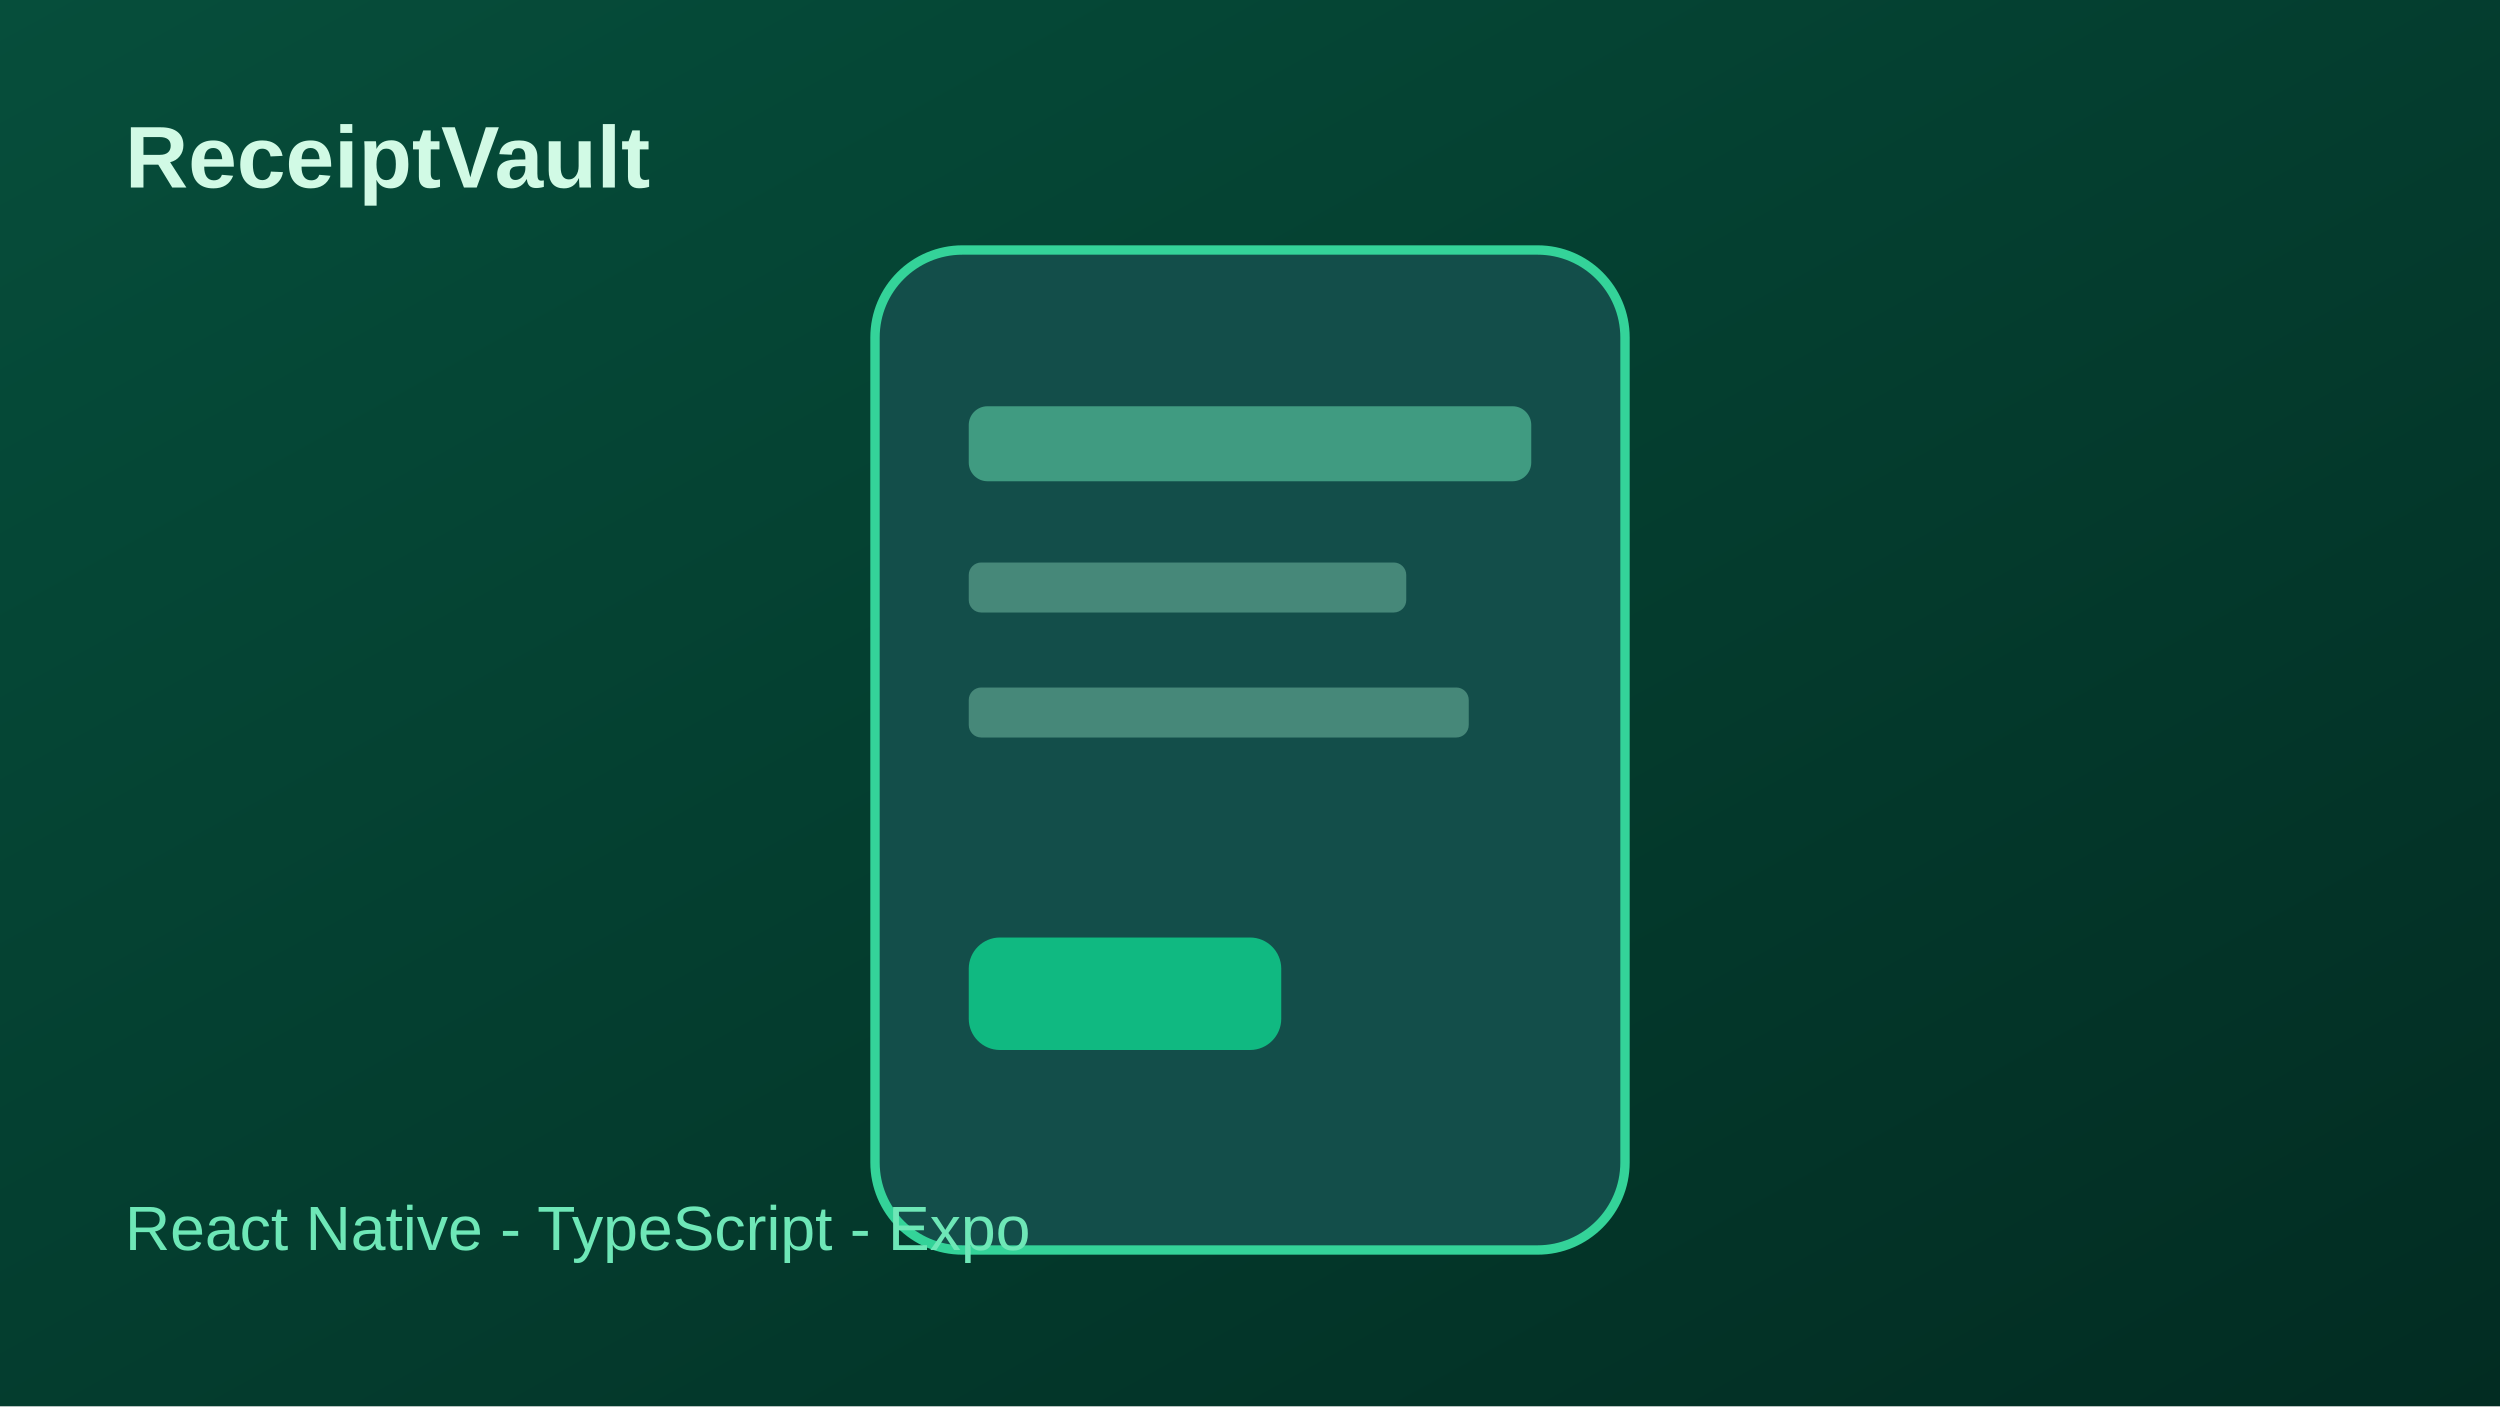
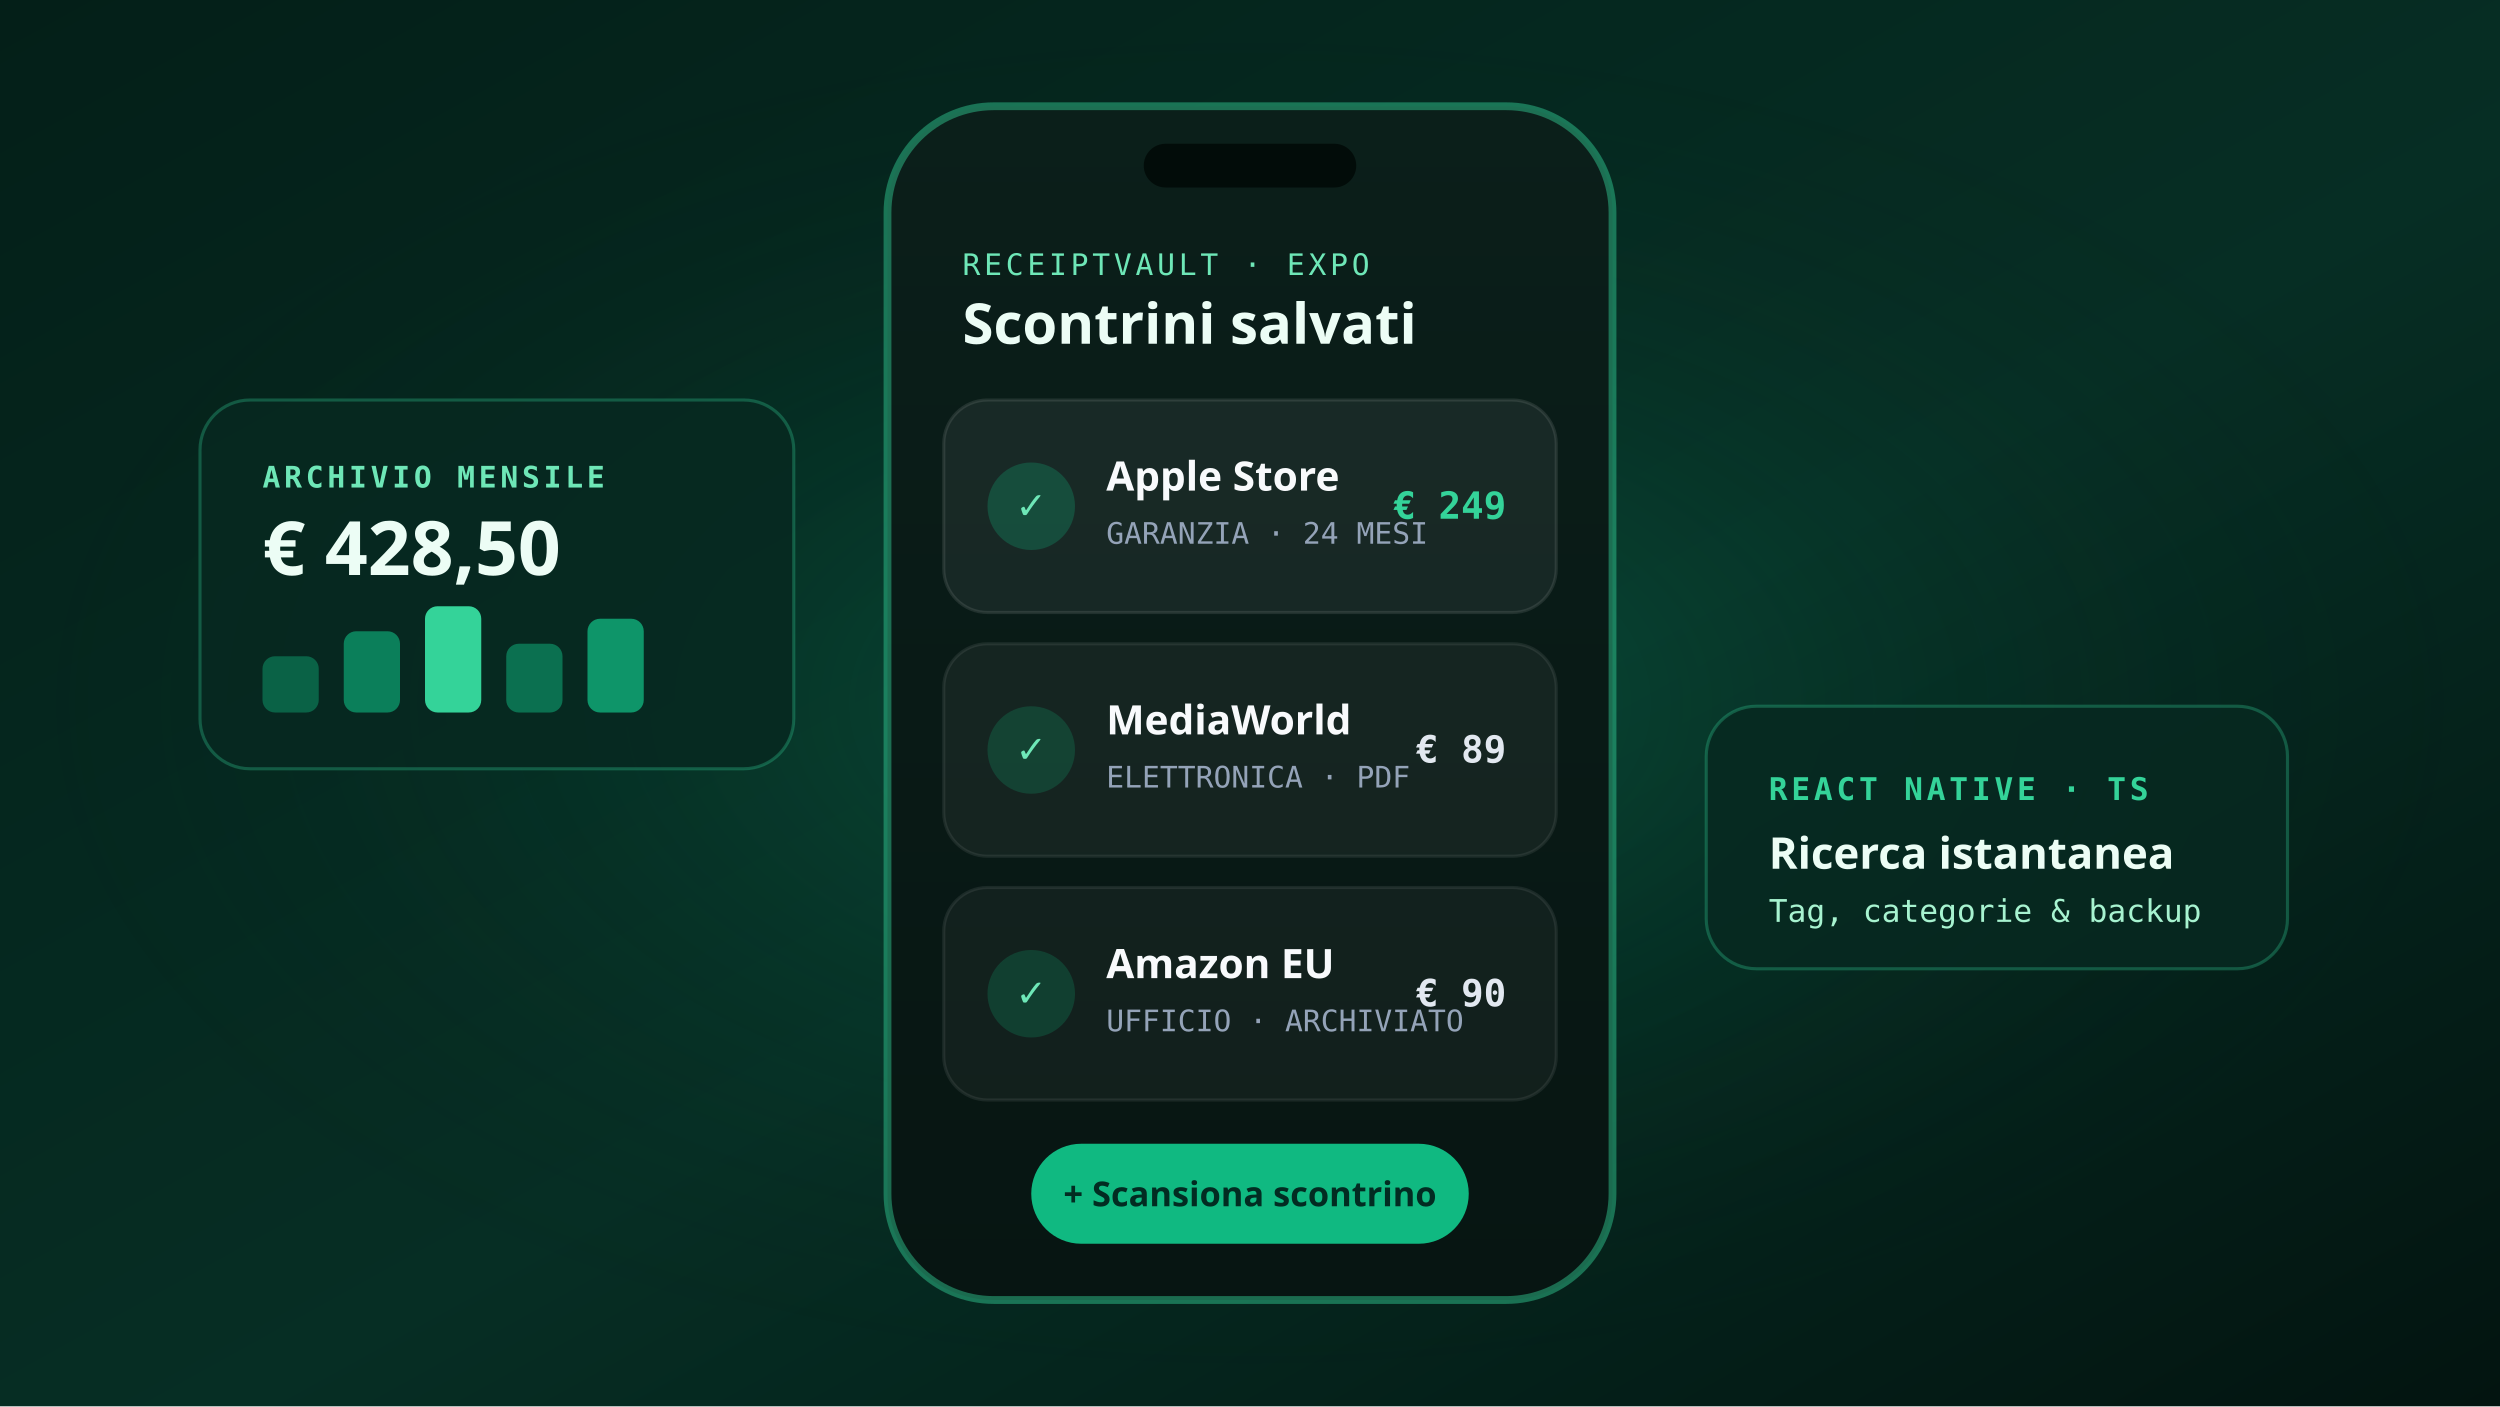
- <svg xmlns="http://www.w3.org/2000/svg" width="800" height="450" viewBox="0 0 800 450" role="img" aria-label="ReceiptVault preview">
+ <svg xmlns="http://www.w3.org/2000/svg" width="800" height="450" viewBox="0 0 800 450" role="img" aria-label="ReceiptVault mobile app preview">
  <defs>
-     <linearGradient id="bg" x1="0" y1="0" x2="1" y2="1">
-       <stop offset="0%" stop-color="#064e3b" />
-       <stop offset="100%" stop-color="#022c22" />
+     <linearGradient id="rv-bg" x1="0" y1="0" x2="1" y2="1">
+       <stop offset="0%" stop-color="#041f18" />
+       <stop offset="55%" stop-color="#062e24" />
+       <stop offset="100%" stop-color="#031410" />
+     </linearGradient>
+     <radialGradient id="rv-glow" cx="0.5" cy="0.5" r="0.5">
+       <stop offset="0%" stop-color="#10b981" stop-opacity="0.26" />
+       <stop offset="100%" stop-color="#031410" stop-opacity="0" />
+     </radialGradient>
+     <linearGradient id="rv-phone" x1="0" y1="0" x2="0" y2="1">
+       <stop offset="0%" stop-color="#0b1f1a" />
+       <stop offset="100%" stop-color="#071512" />
    </linearGradient>
  </defs>
-   <rect width="800" height="450" fill="url(#bg)" />
-   <rect x="280" y="80" width="240" height="320" rx="28" fill="#134e4a" stroke="#34d399" stroke-width="3" />
-   <rect x="310" y="130" width="180" height="24" rx="6" fill="#6ee7b7" opacity="0.5" />
-   <rect x="310" y="180" width="140" height="16" rx="4" fill="#a7f3d0" opacity="0.35" />
-   <rect x="310" y="220" width="160" height="16" rx="4" fill="#a7f3d0" opacity="0.35" />
-   <rect x="310" y="300" width="100" height="36" rx="10" fill="#10b981" />
-   <text x="40" y="60" fill="#d1fae5" font-family="Segoe UI, Arial, sans-serif" font-size="28" font-weight="700">ReceiptVault</text>
-   <text x="40" y="400" fill="#6ee7b7" font-family="Segoe UI, Arial, sans-serif" font-size="20">React Native - TypeScript - Expo</text>
+   <rect width="800" height="450" fill="url(#rv-bg)" />
+   <rect width="800" height="450" fill="url(#rv-glow)" />
+   <g transform="translate(64, 128)">
+     <rect width="190" height="118" rx="16" fill="#062920" fill-opacity="0.85" stroke="#34d399" stroke-opacity="0.3" />
+     <text x="20" y="28" fill="#6ee7b7" font-family="ui-monospace, monospace" font-size="9.5" font-weight="700" letter-spacing="1.2">ARCHIVIO MENSILE</text>
+     <text x="20" y="56" fill="#ecfdf5" font-family="system-ui, sans-serif" font-size="24" font-weight="800">€ 428,50</text>
+     <rect x="20" y="82" width="18" height="18" rx="4" fill="#10b981" fill-opacity="0.4" />
+     <rect x="46" y="74" width="18" height="26" rx="4" fill="#10b981" fill-opacity="0.6" />
+     <rect x="72" y="66" width="18" height="34" rx="4" fill="#34d399" />
+     <rect x="98" y="78" width="18" height="22" rx="4" fill="#10b981" fill-opacity="0.5" />
+     <rect x="124" y="70" width="18" height="30" rx="4" fill="#10b981" fill-opacity="0.75" />
+   </g>
+   <g transform="translate(284, 34)">
+     <rect width="232" height="382" rx="34" fill="url(#rv-phone)" stroke="#34d399" stroke-opacity="0.45" stroke-width="2.5" />
+     <rect x="82" y="12" width="68" height="14" rx="7" fill="#020c09" />
+     <text x="24" y="54" fill="#6ee7b7" font-family="ui-monospace, monospace" font-size="9.5" letter-spacing="1.2">RECEIPTVAULT · EXPO</text>
+     <text x="24" y="76" fill="#ecfdf5" font-family="system-ui, sans-serif" font-size="18" font-weight="700">Scontrini salvati</text>
+     <g transform="translate(18, 94)">
+       <rect width="196" height="68" rx="14" fill="#ffffff" fill-opacity="0.06" stroke="#ffffff" stroke-opacity="0.1" />
+       <circle cx="28" cy="34" r="14" fill="#10b981" fill-opacity="0.25" />
+       <text x="28" y="38" text-anchor="middle" fill="#6ee7b7" font-family="system-ui, sans-serif" font-size="12" font-weight="700">✓</text>
+       <text x="52" y="29" fill="#f8fafc" font-family="system-ui, sans-serif" font-size="13" font-weight="700">Apple Store</text>
+       <text x="52" y="46" fill="#94a3b8" font-family="ui-monospace, monospace" font-size="9.5">GARANZIA · 24 MESI</text>
+       <text x="180" y="38" text-anchor="end" fill="#34d399" font-family="ui-monospace, monospace" font-size="12" font-weight="700">€ 249</text>
+     </g>
+     <g transform="translate(18, 172)">
+       <rect width="196" height="68" rx="14" fill="#ffffff" fill-opacity="0.05" stroke="#ffffff" stroke-opacity="0.08" />
+       <circle cx="28" cy="34" r="14" fill="#10b981" fill-opacity="0.2" />
+       <text x="28" y="38" text-anchor="middle" fill="#6ee7b7" font-family="system-ui, sans-serif" font-size="12" font-weight="700">✓</text>
+       <text x="52" y="29" fill="#f8fafc" font-family="system-ui, sans-serif" font-size="13" font-weight="700">MediaWorld</text>
+       <text x="52" y="46" fill="#94a3b8" font-family="ui-monospace, monospace" font-size="9.5">ELETTRONICA · PDF</text>
+       <text x="180" y="38" text-anchor="end" fill="#e2e8f0" font-family="ui-monospace, monospace" font-size="12" font-weight="700">€ 89</text>
+     </g>
+     <g transform="translate(18, 250)">
+       <rect width="196" height="68" rx="14" fill="#ffffff" fill-opacity="0.04" stroke="#ffffff" stroke-opacity="0.08" />
+       <circle cx="28" cy="34" r="14" fill="#10b981" fill-opacity="0.2" />
+       <text x="28" y="38" text-anchor="middle" fill="#6ee7b7" font-family="system-ui, sans-serif" font-size="12" font-weight="700">✓</text>
+       <text x="52" y="29" fill="#f8fafc" font-family="system-ui, sans-serif" font-size="13" font-weight="700">Amazon EU</text>
+       <text x="52" y="46" fill="#94a3b8" font-family="ui-monospace, monospace" font-size="9.5">UFFICIO · ARCHIVIATO</text>
+       <text x="180" y="38" text-anchor="end" fill="#e2e8f0" font-family="ui-monospace, monospace" font-size="12" font-weight="700">€ 90</text>
+     </g>
+     <rect x="46" y="332" width="140" height="32" rx="16" fill="#10b981" />
+     <text x="116" y="352" text-anchor="middle" fill="#022c22" font-family="system-ui, sans-serif" font-size="11" font-weight="800">+ Scansiona scontrino</text>
+   </g>
+   <g transform="translate(546, 226)">
+     <rect width="186" height="84" rx="16" fill="#062920" fill-opacity="0.85" stroke="#34d399" stroke-opacity="0.3" />
+     <text x="20" y="30" fill="#34d399" font-family="ui-monospace, monospace" font-size="10" font-weight="700" letter-spacing="1.2">REACT NATIVE · TS</text>
+     <text x="20" y="52" fill="#ecfdf5" font-family="system-ui, sans-serif" font-size="14" font-weight="700">Ricerca istantanea</text>
+     <text x="20" y="69" fill="#a7f3d0" font-family="ui-monospace, monospace" font-size="10">Tag, categorie &amp; backup</text>
+   </g>
</svg>
